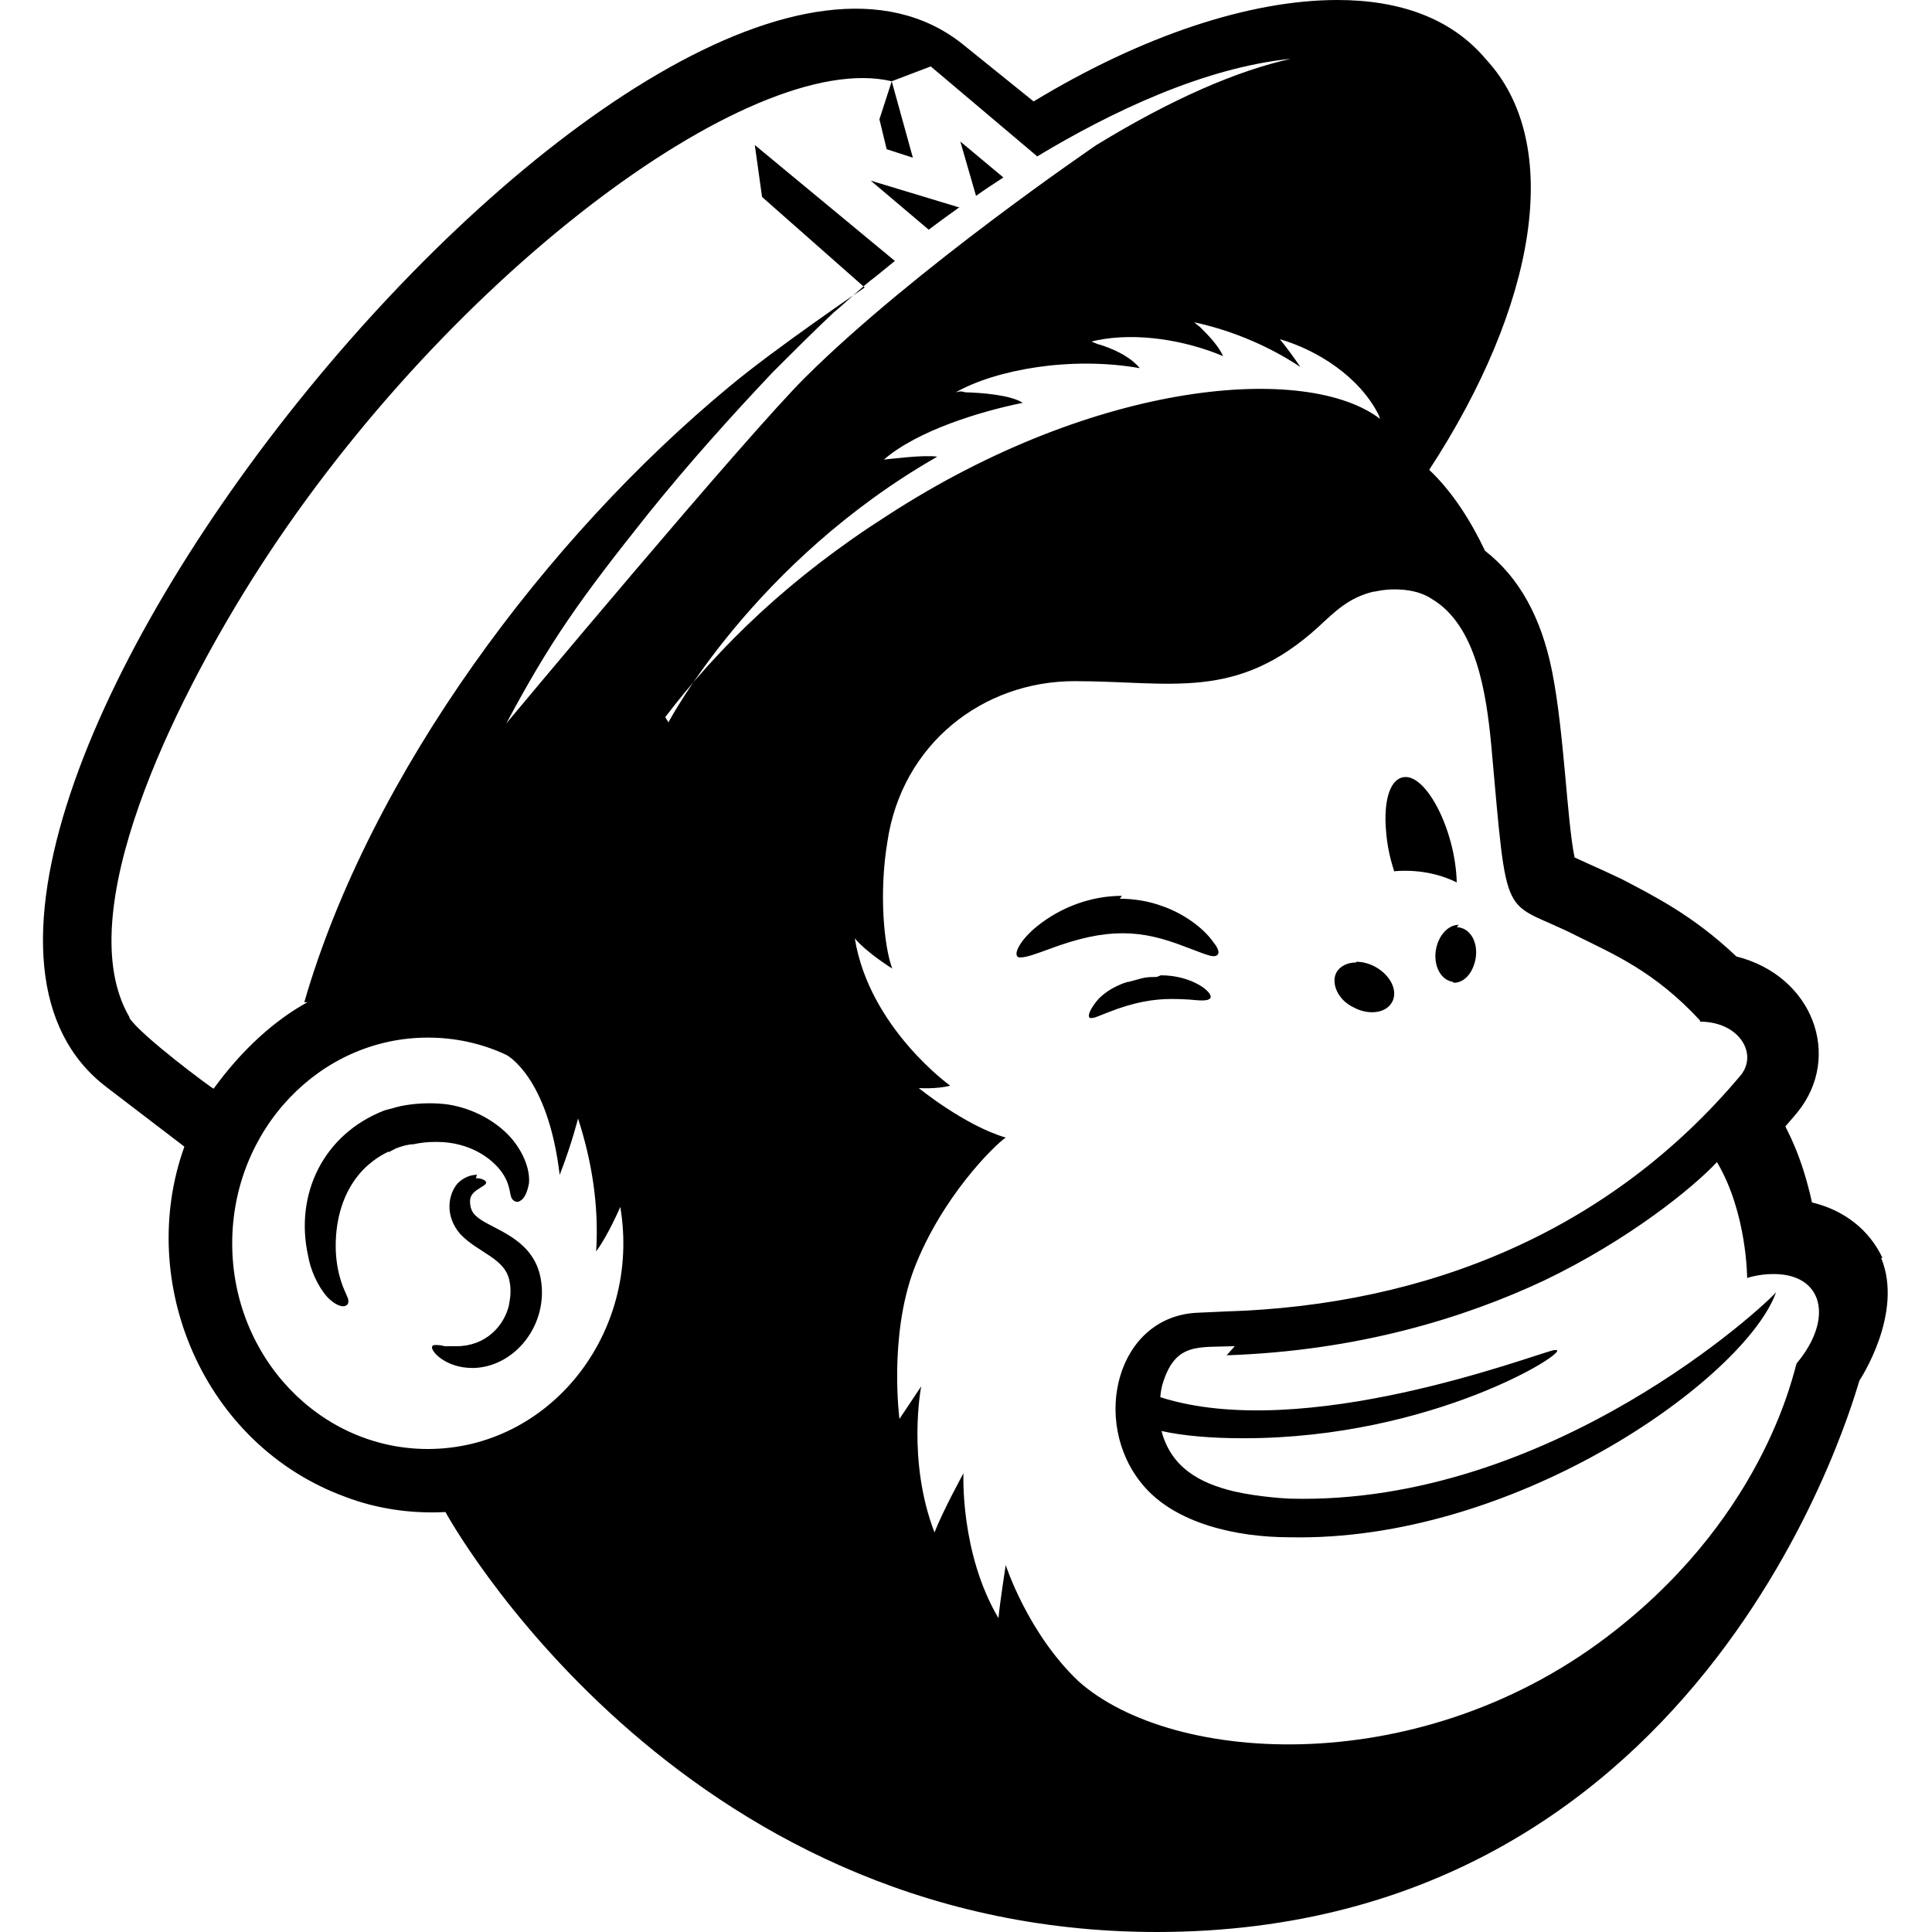
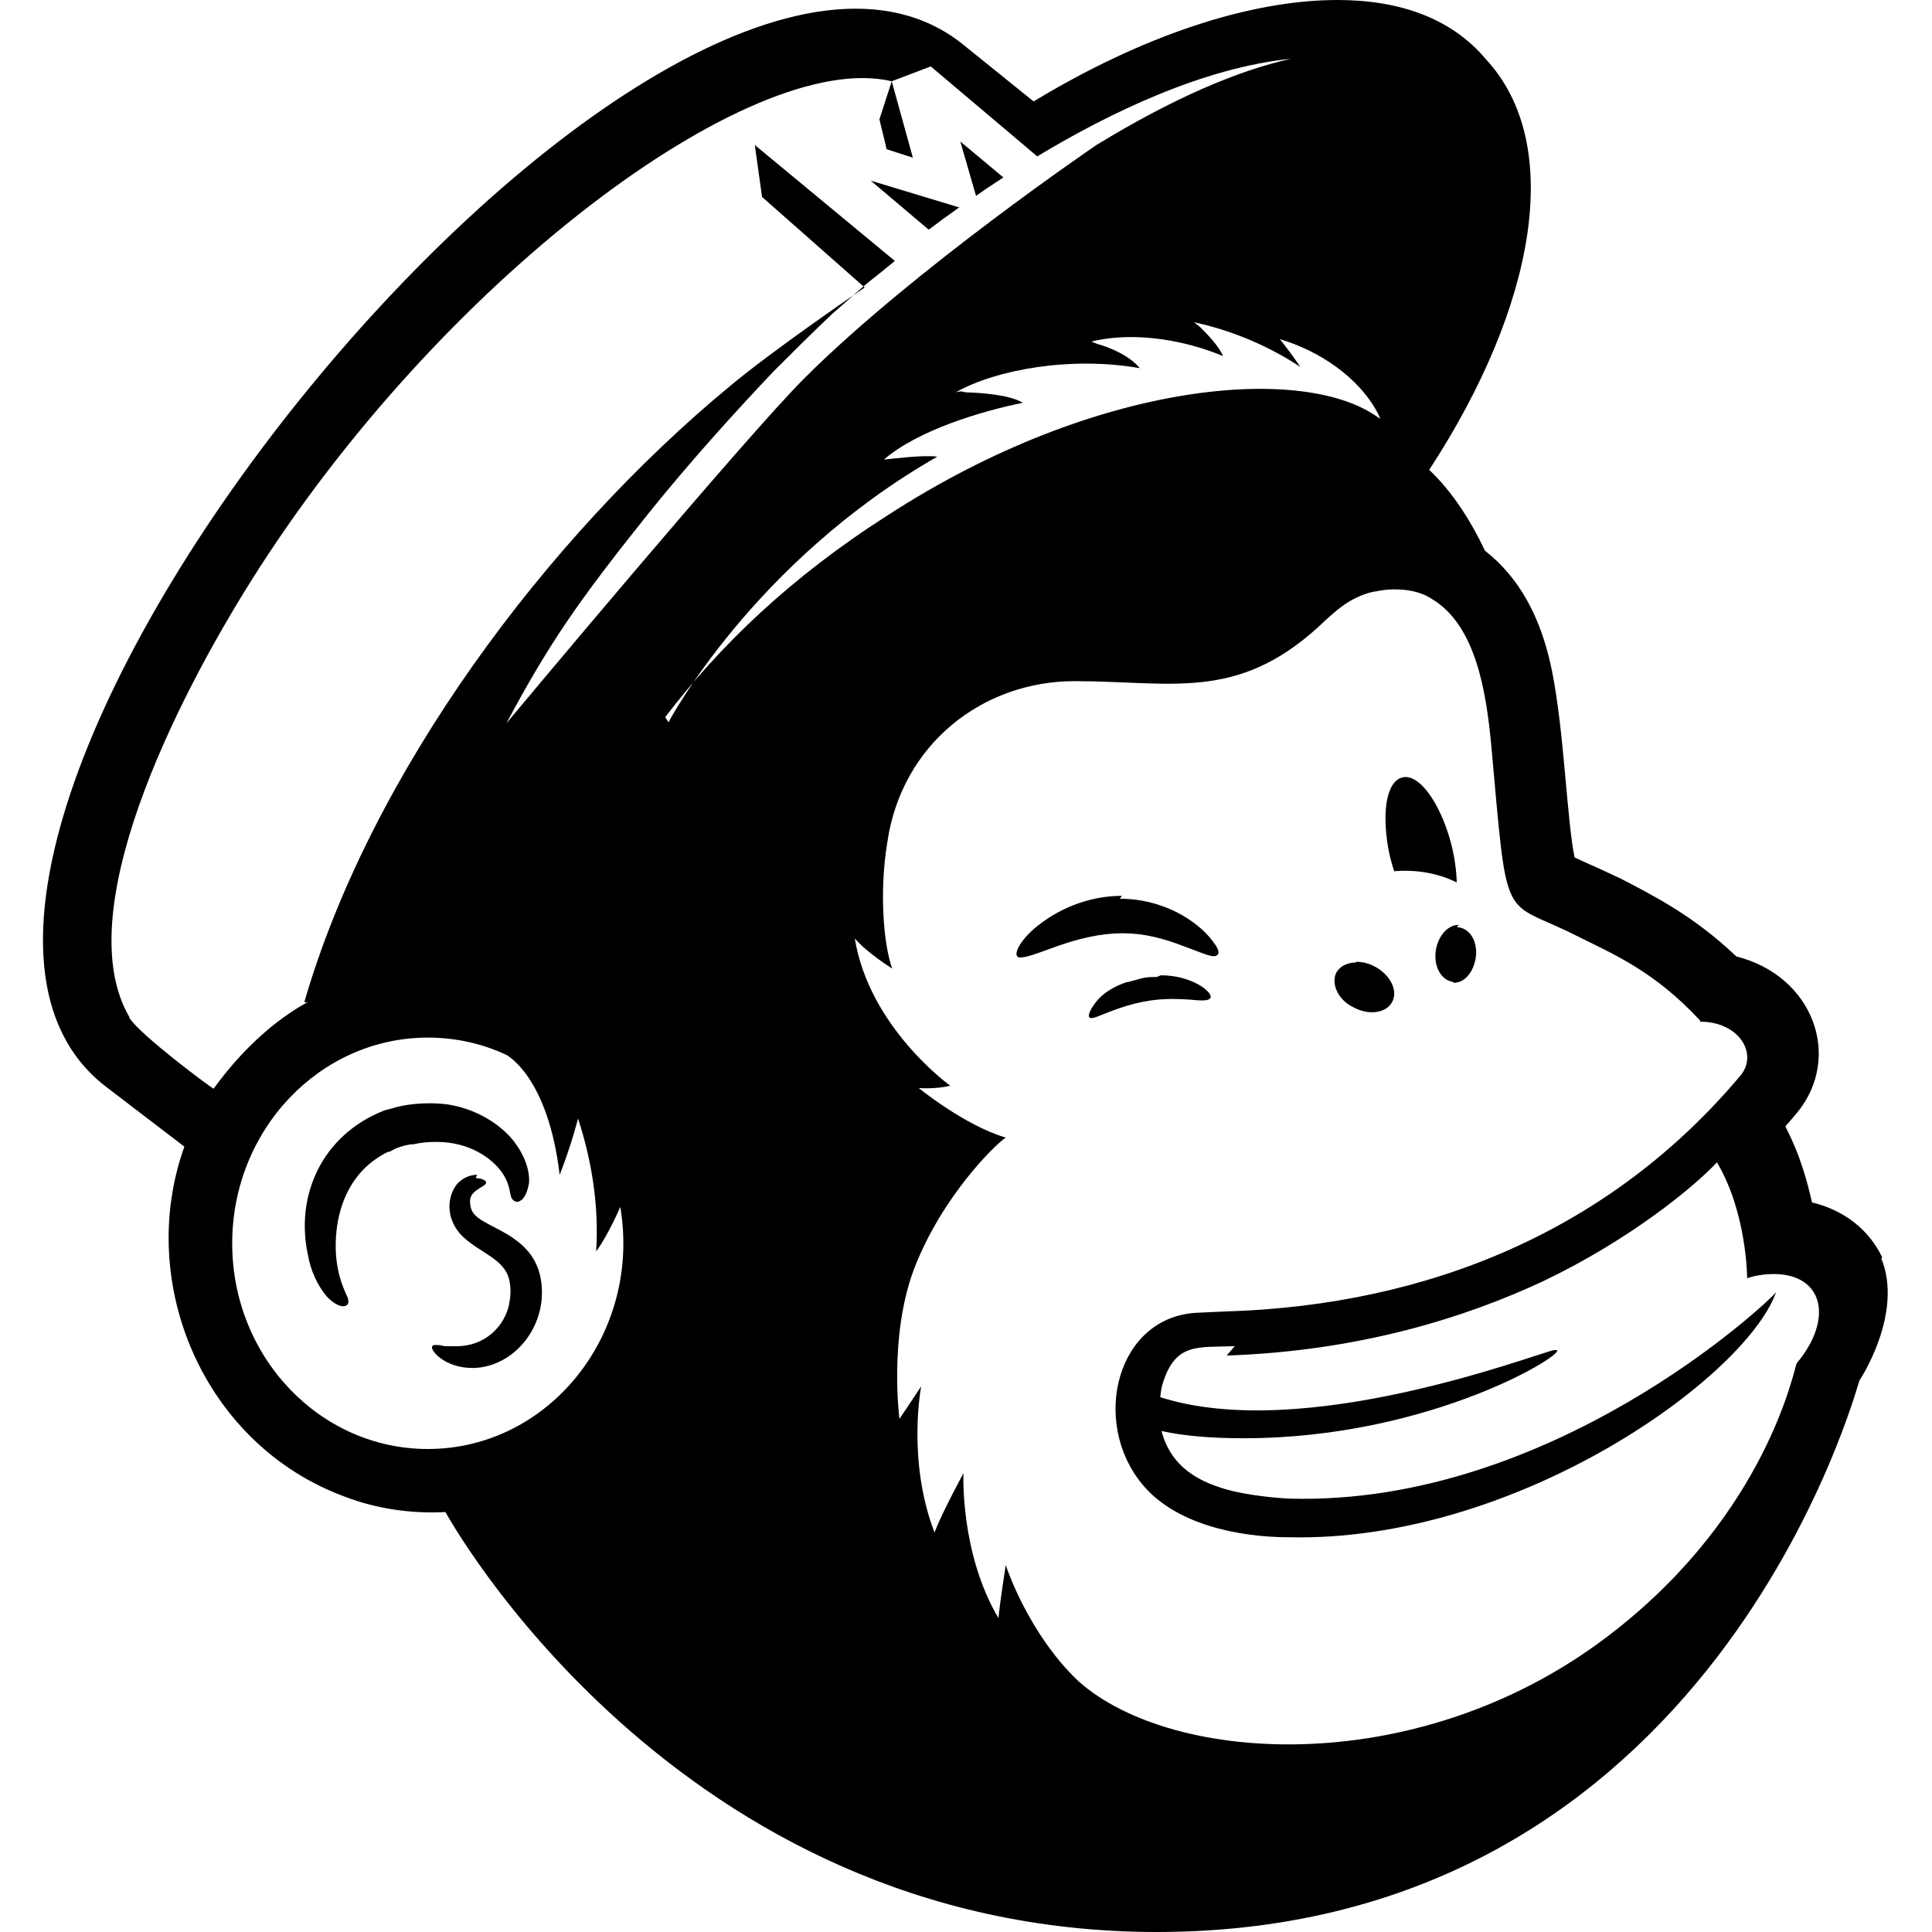
<svg xmlns="http://www.w3.org/2000/svg" viewBox="0 0 16 16" fill-rule="evenodd" clip-rule="evenodd" stroke-linejoin="round" stroke-miterlimit="1.414">
-   <path d="M15.59 10.418c-.11-.235-.32-.397-.584-.46-.088-.402-.21-.6-.22-.63.046-.052.09-.105.1-.117.373-.46.13-1.13-.506-1.29-.358-.34-.682-.5-.948-.64-.255-.12-.153-.07-.392-.18-.064-.31-.085-1.03-.186-1.54-.09-.45-.274-.78-.556-1-.113-.24-.27-.49-.462-.67.888-1.36 1.12-2.7.47-3.4C12.02.15 11.59 0 11.076 0 10.35 0 9.46.295 8.56.84L7.965.36C5.462-1.61-1.617 7.1.882 9.003l.645.493c-.405 1.126.158 2.47 1.332 2.9.25.096.54.142.83.126 0 0 1.89 3.477 5.89 3.478 4.62 0 5.8-4.526 5.82-4.567 0 0 .37-.554.18-1.015zm-5.364.73c-.305.014-.494-.036-.6.32-.008.03-.014.066-.017.103 1.19.38 3.08-.35 3.26-.39h.02c.11.01-1.02.73-2.59.73-.27 0-.5-.02-.68-.06.08.3.31.43.6.5.22.05.46.06.46.06 2.17.06 3.96-1.62 4.03-1.71l-.02.05c-.32.72-2.17 2.02-4.01 1.98-.43 0-.95-.11-1.22-.44-.43-.52-.21-1.4.47-1.42l.22-.01c1.68-.05 3.19-.67 4.27-1.96.14-.18-.02-.44-.34-.44v-.01c-.38-.41-.72-.55-1.02-.7-.63-.32-.57-.04-.71-1.59-.04-.41-.12-.98-.49-1.2-.09-.06-.2-.08-.31-.08-.1 0-.16.02-.18.02-.2.05-.31.16-.45.29-.68.62-1.22.45-2.02.45-.76 0-1.43.52-1.55 1.33-.07.42-.03.86.04 1.05 0 0-.21-.13-.31-.25.12.74.79 1.22.79 1.22-.11.03-.26.02-.26.02s.38.31.72.41c-.09.06-.53.49-.76 1.09-.21.56-.12 1.24-.12 1.24l.18-.27s-.12.61.11 1.21c.07-.18.24-.49.24-.49s-.03.66.29 1.2c.01-.12.06-.44.06-.44s.18.56.6.96c.78.7 2.87.83 4.45-.42 1.26-.99 1.48-2.17 1.5-2.21.31-.37.22-.74-.19-.74-.13 0-.22.033-.22.033s0-.54-.25-.96c-.2.214-.73.644-1.43.98-.66.31-1.54.583-2.63.62zM3.543 12c-.894 0-1.62-.762-1.62-1.703 0-.94.726-1.704 1.62-1.704.232 0 .452.05.65.143 0 0 .345.174.442.994.1-.256.152-.467.152-.467.115.353.174.724.15 1.1.097-.128.2-.368.2-.368C5.313 11.043 4.55 12 3.542 12zm.397-2.243c.05 0 .087.02.086.037 0 .018-.035.032-.078.062-.056.04-.063.077-.05.142.01.036.027.06.06.086.125.1.46.17.52.505.068.38-.213.73-.554.74h-.012c-.23 0-.355-.15-.332-.18.004-.01.014-.01.028-.01.02 0 .043 0 .075.01h.095c.247 0 .397-.17.437-.34 0-.01.012-.06.012-.09.002-.04 0-.07-.006-.1-.03-.2-.26-.24-.41-.4-.13-.15-.1-.33-.02-.42.05-.05.11-.07.16-.07zm-.722-.22c-.015.007-.145.065-.25.195-.144.177-.195.408-.187.63.01.217.08.337.09.366.03.057.01.09-.03.09-.03 0-.08-.024-.13-.076-.08-.09-.14-.225-.16-.345-.11-.5.12-1 .63-1.2.03-.01.07-.017.09-.025.04-.012.15-.035.28-.035h.01c.05 0 .1.003.15.01.21.033.4.14.52.275.09.103.16.247.15.376-.01.054-.03.13-.08.15 0 .003-.01.005-.02.005s-.02-.005-.03-.013c-.04-.034-.01-.105-.09-.225-.09-.13-.28-.257-.54-.258H3.6c-.057 0-.117.006-.18.02H3.4c-.067.013-.03.005-.095.024l-.027.01-.057.03zm-2.144-1.11c-.507-.856.376-2.614 1.004-3.614C3.628 2.343 6.212.395 7.385.673L7.708.55l.882.745C9.196.93 9.968.56 10.69.487c-.44.098-.975.326-1.61.714-.014.01-1.5 1.02-2.407 1.92-.495.49-2.48 2.87-2.48 2.87.364-.68.603-1.02 1.178-1.74.33-.41.68-.8 1.03-1.17.17-.17.33-.33.5-.49.12-.1.23-.21.35-.3l.16-.13-1.16-.96.06.43.85.75s-.75.51-1.12.82C4.53 4.45 3.07 6.4 2.52 8.3h.026c-.272.15-.54.39-.777.716-.01 0-.61-.444-.7-.59zm8.54-.35c.26 0 .436.143.41.188-.01.014-.03.02-.065.02h-.01c-.03 0-.06-.004-.1-.007-.05-.003-.09-.005-.14-.005-.15 0-.31.023-.53.11-.07.026-.11.048-.14.048h-.01c-.03-.01 0-.08.07-.16.06-.06.13-.1.21-.13.01 0 .02-.01.04-.01l.11-.03c.04-.01.08-.01.12-.01zm1.62-.112c.05 0 .105.014.156.042.127.07.19.2.138.293-.03.054-.092.083-.164.083-.05 0-.105-.013-.157-.042-.127-.06-.188-.2-.138-.29.03-.05.09-.08.16-.08zm.83-.287c.005 0 .01 0 .017.002.1.014.16.128.14.255-.02.117-.09.203-.18.204 0 0-.01-.01-.02-.01-.09-.02-.15-.13-.13-.26.02-.12.1-.21.19-.21zm-2.79-.235c.12 0 .242.02.357.063.16.056.33.17.42.3.04.05.05.087.03.103 0 0-.01.01-.03.01-.04 0-.13-.04-.24-.08-.18-.07-.34-.11-.51-.11h-.01c-.17 0-.36.04-.6.13-.11.04-.19.07-.24.07h-.01c-.06-.01 0-.14.15-.26.2-.16.45-.25.7-.25zm2.274-.228c.184-.015.364.017.516.093-.01-.44-.267-.934-.46-.867-.114.04-.133.24-.13.36.005.15.027.28.074.42zM5.536 5.982c.008-.016.706-1.33 2.226-2.2-.114-.017-.393.02-.442.024.278-.24.794-.398 1.15-.47-.103-.067-.352-.084-.475-.087-.037-.01-.037-.01-.08 0 .336-.19.958-.3 1.524-.2-.08-.1-.24-.17-.35-.2l-.05-.02.04-.01c.34-.07.74 0 1.05.13-.04-.09-.13-.18-.19-.24l-.05-.04c.33.07.64.21.88.37-.04-.06-.12-.17-.17-.23.31.09.66.31.82.63l.01.03c-.6-.46-2.34-.33-4.08.8-.8.51-1.39 1.08-1.84 1.67zM7.94 1.72c-.092.065-.173.125-.242.177l-.007.005-.48-.406.74.224zm.37-.25l-.357-.298.13.45c.07-.05.146-.1.226-.152zm-.966-.234l.216.07-.175-.633-.102.315.06.248z" />
+   <path d="M15.59 10.418c-.11-.235-.32-.397-.584-.46-.088-.402-.21-.6-.22-.63.046-.052.09-.105.1-.117.373-.46.13-1.13-.506-1.29-.358-.34-.682-.5-.948-.64-.255-.12-.153-.07-.392-.18-.064-.31-.085-1.03-.186-1.54-.09-.45-.274-.78-.556-1-.113-.24-.27-.49-.462-.67.888-1.36 1.12-2.7.47-3.4C12.02.15 11.59 0 11.076 0 10.35 0 9.46.295 8.56.84L7.965.36C5.462-1.61-1.617 7.1.882 9.003l.645.493c-.405 1.126.158 2.47 1.332 2.9.25.096.54.142.83.126 0 0 1.89 3.477 5.89 3.478 4.62 0 5.8-4.526 5.82-4.567 0 0 .37-.554.18-1.015zm-5.364.73c-.305.014-.494-.036-.6.32-.008.03-.014.066-.017.103 1.19.38 3.08-.35 3.26-.39h.02c.11.01-1.02.73-2.59.73-.27 0-.5-.02-.68-.06.08.3.31.43.6.5.22.05.46.06.46.06 2.17.06 3.96-1.62 4.03-1.71l-.02.05c-.32.72-2.17 2.02-4.01 1.98-.43 0-.95-.11-1.22-.44-.43-.52-.21-1.4.47-1.42l.22-.01c1.68-.05 3.19-.67 4.27-1.96.14-.18-.02-.44-.34-.44v-.01c-.38-.41-.72-.55-1.02-.7-.63-.32-.57-.04-.71-1.59-.04-.41-.12-.98-.49-1.2-.09-.06-.2-.08-.31-.08-.1 0-.16.02-.18.02-.2.05-.31.16-.45.29-.68.62-1.22.45-2.02.45-.76 0-1.43.52-1.55 1.33-.07.42-.03.86.04 1.05 0 0-.21-.13-.31-.25.12.74.79 1.22.79 1.22-.11.03-.26.02-.26.02s.38.31.72.41c-.09.06-.53.49-.76 1.09-.21.56-.12 1.24-.12 1.24l.18-.27s-.12.61.11 1.21c.07-.18.24-.49.24-.49s-.03.66.29 1.2c.01-.12.06-.44.06-.44s.18.56.6.96c.78.7 2.87.83 4.45-.42 1.26-.99 1.48-2.17 1.5-2.21.31-.37.22-.74-.19-.74-.13 0-.22.035-.22.035s0-.54-.25-.96c-.2.214-.73.644-1.43.98-.66.31-1.54.583-2.63.62zM3.543 12c-.894 0-1.62-.762-1.62-1.703 0-.94.726-1.704 1.62-1.704.232 0 .452.05.65.143 0 0 .345.174.442.994.1-.256.152-.467.152-.467.115.353.174.724.15 1.1.097-.128.2-.368.2-.368C5.313 11.043 4.55 12 3.542 12zm.397-2.243c.05 0 .087.02.086.037 0 .018-.035.032-.078.062-.056.04-.063.077-.05.142.01.036.027.06.06.086.125.1.46.17.52.505.068.38-.213.73-.554.74h-.012c-.23 0-.355-.15-.332-.18.004-.01.014-.01.028-.01.02 0 .043 0 .075.01h.095c.247 0 .397-.17.437-.34 0-.01.012-.06.012-.09.002-.04 0-.07-.006-.1-.03-.2-.26-.24-.41-.4-.13-.15-.1-.33-.02-.42.05-.05.11-.07.16-.07zm-.722-.22c-.015.007-.145.065-.25.195-.144.177-.195.408-.187.63.01.217.08.337.09.366.03.057.01.09-.03.09-.03 0-.08-.024-.13-.076-.08-.09-.14-.225-.16-.345-.11-.5.12-1 .63-1.2.03-.01.07-.017.09-.025.04-.012.15-.035.28-.035h.01c.05 0 .1.003.15.01.21.033.4.14.52.275.09.103.16.247.15.376-.01.054-.03.13-.08.15 0 .003-.01.005-.02.005s-.02-.005-.03-.013c-.04-.034-.01-.105-.09-.225-.09-.13-.28-.257-.54-.258H3.6c-.057 0-.117.006-.18.02H3.4c-.067.013-.03.005-.095.024l-.027.01-.057.03zm-2.144-1.11c-.507-.856.376-2.614 1.004-3.614C3.628 2.343 6.212.395 7.385.673L7.708.55l.882.745C9.196.93 9.968.56 10.69.487c-.44.098-.975.326-1.61.714-.014.01-1.5 1.02-2.407 1.92-.495.49-2.48 2.87-2.48 2.87.364-.68.603-1.02 1.178-1.74.33-.41.68-.8 1.03-1.17.17-.17.33-.33.5-.49.12-.1.23-.21.35-.3l.16-.13-1.16-.96.06.43.85.75s-.75.51-1.12.82C4.53 4.45 3.07 6.4 2.52 8.3h.026c-.272.15-.54.39-.777.716-.01 0-.61-.444-.7-.59zm8.54-.35c.26 0 .436.143.41.188-.01.014-.03.02-.065.02h-.01c-.03 0-.06-.004-.1-.007-.05-.003-.09-.005-.14-.005-.15 0-.31.023-.53.11-.07.026-.11.048-.14.048h-.01c-.03-.01 0-.08.07-.16.06-.06.13-.1.21-.13.01 0 .02-.01.04-.01l.11-.03c.04-.01.08-.01.12-.01zm1.62-.112c.05 0 .105.014.156.042.127.07.19.2.138.293-.03.054-.092.083-.164.083-.05 0-.105-.013-.157-.042-.127-.06-.188-.2-.138-.29.03-.05.09-.08.16-.08zm.83-.287c.005 0 .01 0 .017.002.1.014.16.128.14.255-.02.117-.09.203-.18.204 0 0-.01-.01-.02-.01-.09-.02-.15-.13-.13-.26.02-.12.1-.21.19-.21zm-2.79-.235c.12 0 .242.02.357.063.16.056.33.17.42.3.04.05.05.087.03.103 0 0-.01.01-.03.01-.04 0-.13-.04-.24-.08-.18-.07-.34-.11-.51-.11h-.01c-.17 0-.36.04-.6.13-.11.04-.19.07-.24.07h-.01c-.06-.01 0-.14.15-.26.2-.16.45-.25.7-.25zm2.274-.228c.184-.015.364.017.516.093-.01-.44-.267-.934-.46-.867-.114.04-.133.24-.13.36.005.15.027.28.074.42zM5.536 5.982c.008-.016.706-1.33 2.226-2.2-.114-.017-.393.02-.442.024.278-.24.794-.398 1.15-.47-.103-.067-.352-.084-.475-.087-.037-.01-.037-.01-.08 0 .336-.19.958-.3 1.524-.2-.08-.1-.24-.17-.35-.2l-.05-.02.04-.01c.34-.07.74 0 1.05.13-.04-.09-.13-.18-.19-.24l-.05-.04c.33.07.64.21.88.37-.04-.06-.12-.17-.17-.23.31.09.66.31.82.63l.01.03c-.6-.46-2.34-.33-4.08.8-.8.51-1.39 1.08-1.84 1.67zM7.94 1.72c-.092.065-.173.125-.242.177l-.007.005-.48-.406.74.224zm.37-.25l-.357-.298.13.45c.07-.05.146-.1.226-.152zm-.966-.234l.216.07-.175-.633-.102.315.06.248z" />
</svg>
